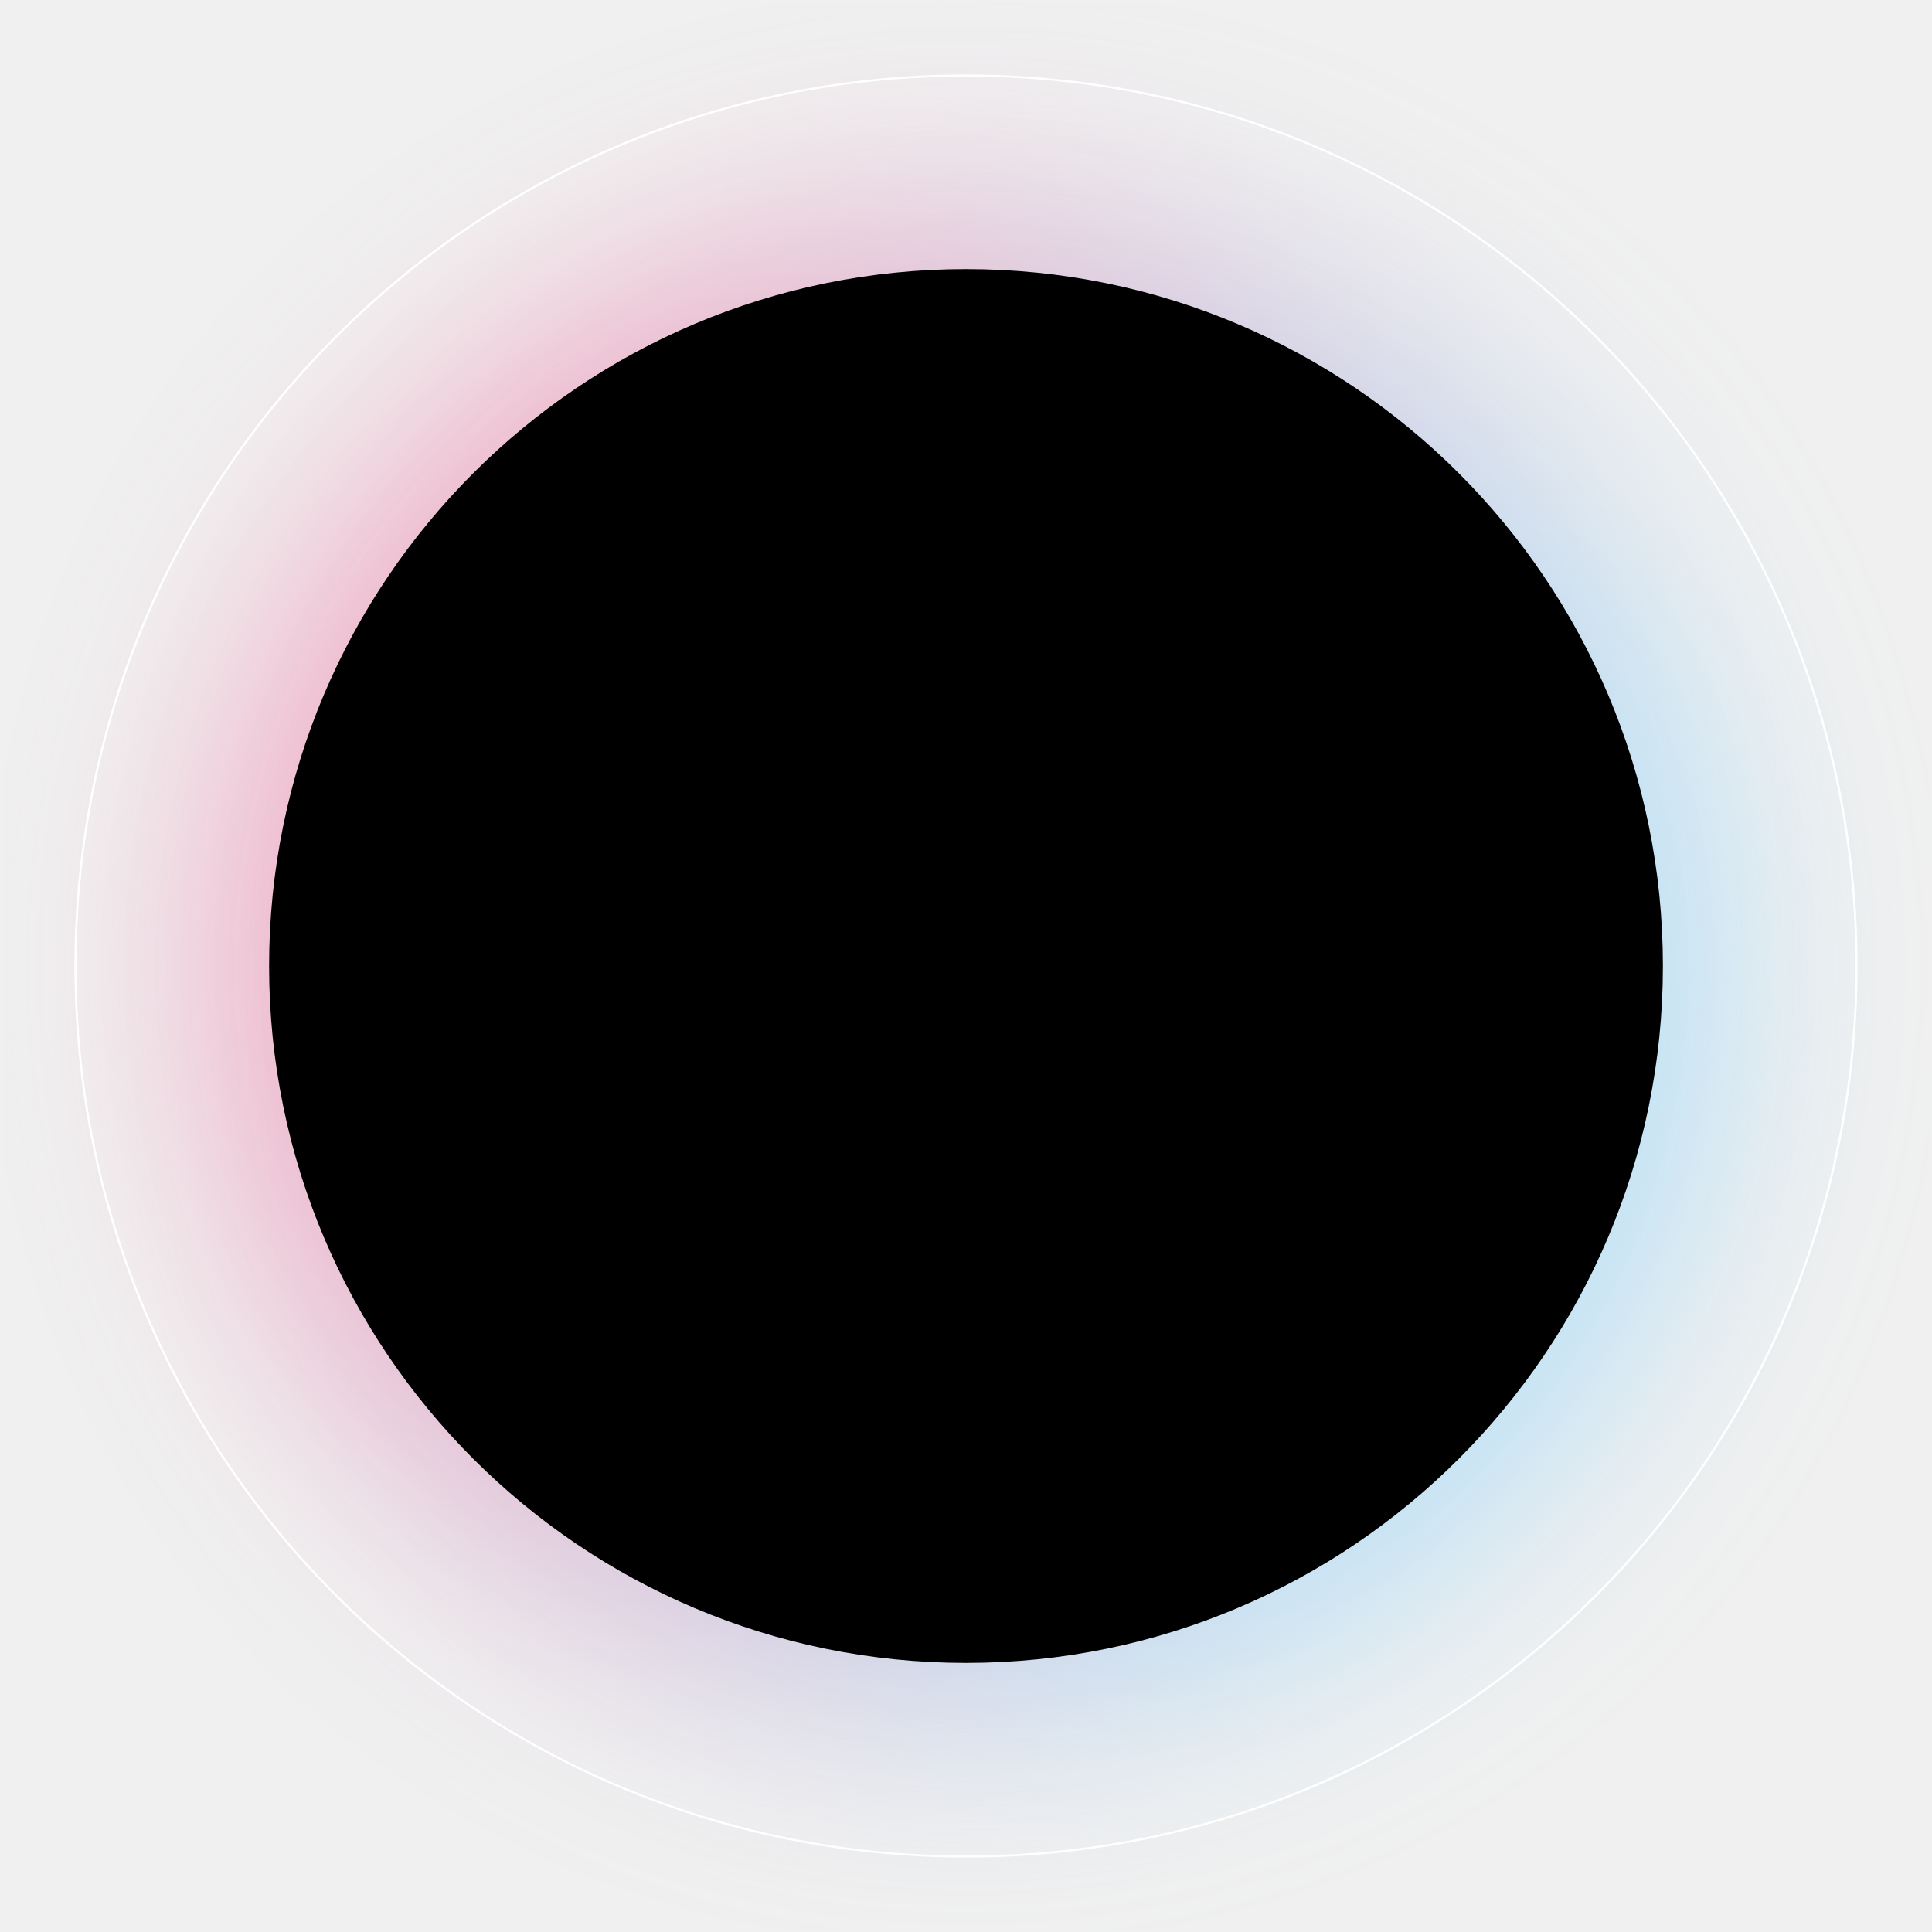
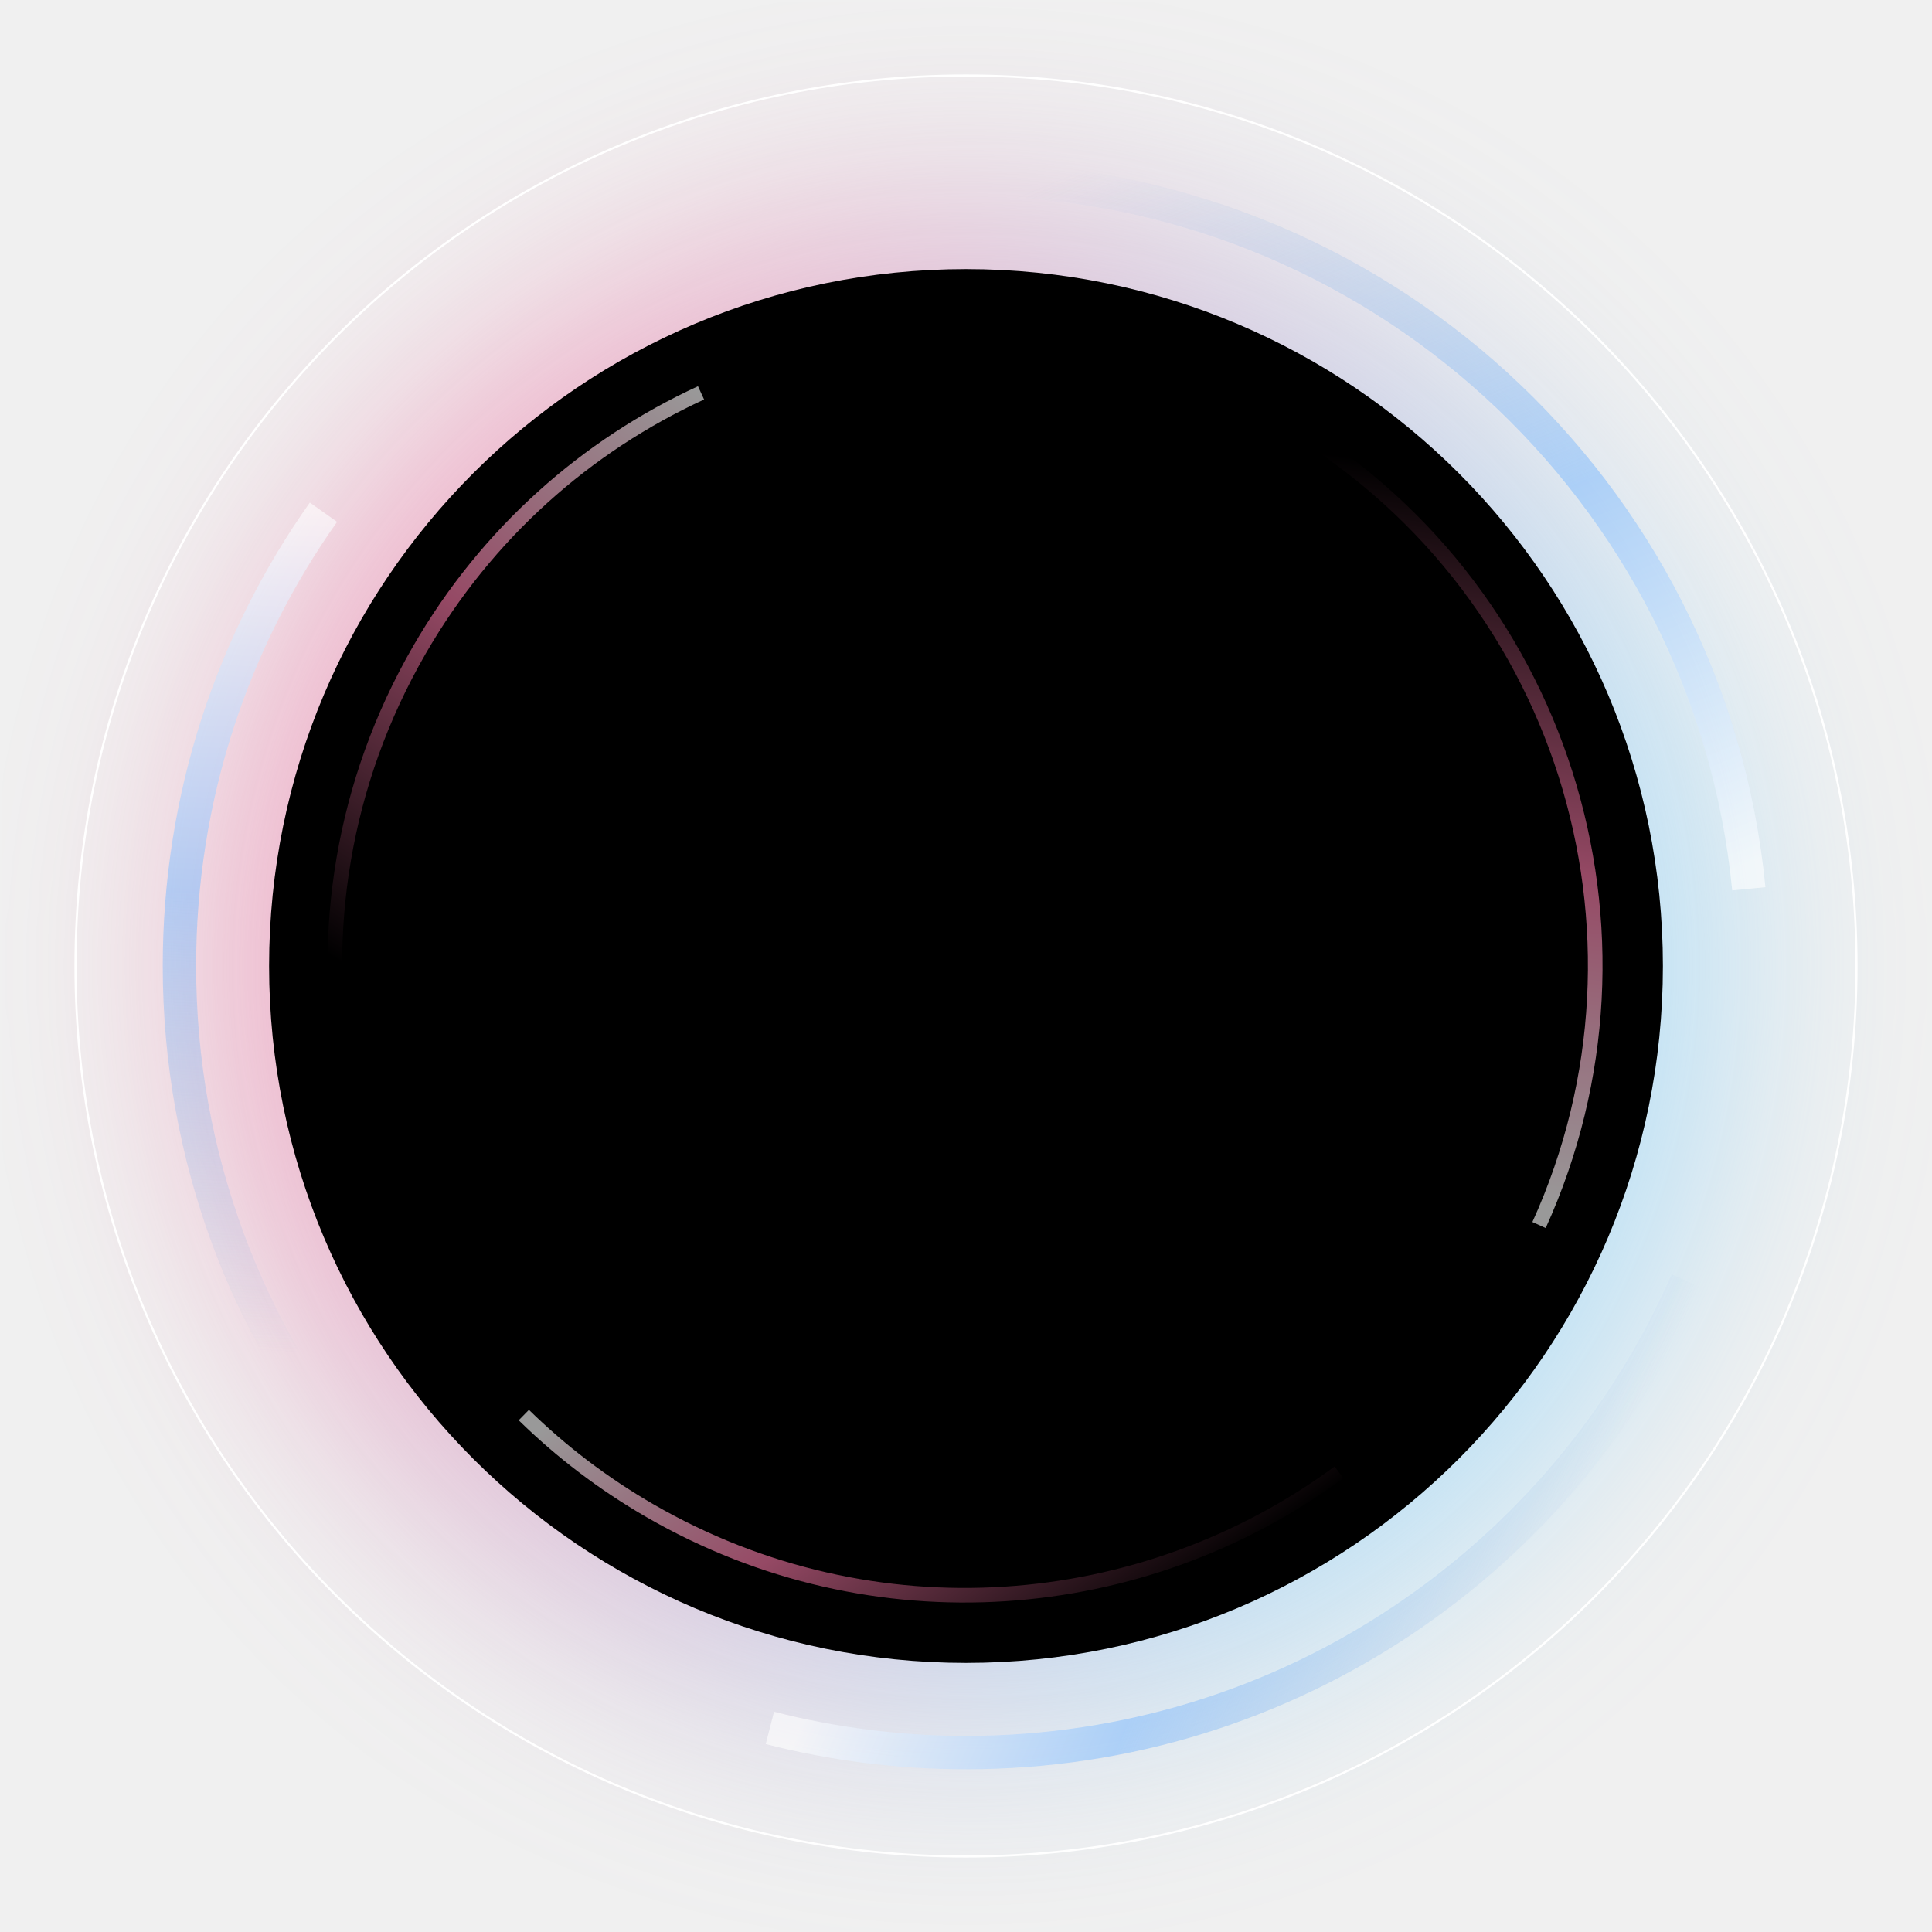
<svg xmlns="http://www.w3.org/2000/svg" width="926" height="926" viewBox="0 0 926 926" fill="none">
-   <g opacity="0.4" filter="url(#filter0_f_349_9)">
-     <ellipse cx="463" cy="463" rx="363.993" ry="363.993" transform="rotate(15.9489 463 463)" fill="url(#paint0_linear_349_9)" />
+   <g opacity="0.4" filter="url(#filter0_f_349_7)">
+     <ellipse cx="463" cy="463" rx="363.993" ry="363.993" transform="rotate(15.9489 463 463)" fill="url(#paint0_linear_349_7)" />
  </g>
  <circle cx="463.001" cy="463" r="334.022" fill="black" />
  <circle cx="463.001" cy="463" r="426.814" stroke="white" />
+   <path d="M613.54 201C749.324 279.395 801.198 447.31 737.656 587.153" stroke="url(#paint1_linear_349_7)" stroke-opacity="0.6" stroke-width="7" />
+   <path d="M251.059 678.234C268.816 695.62 289.024 711.08 311.539 724.079C418.733 785.968 548.098 774.672 641.776 705.695" stroke="url(#paint2_linear_349_7)" stroke-opacity="0.6" stroke-width="7" />
+   <path d="M336.003 188.3C281.226 213.517 233.446 255.342 201 311.54C164.104 375.445 153.219 447.23 165.06 514.636" stroke="url(#paint3_linear_349_7)" stroke-opacity="0.6" stroke-width="7" />
+   <path d="M463 86C658.727 86 819.617 235.154 838.207 426" stroke="url(#paint4_linear_349_7)" stroke-opacity="0.6" stroke-width="16" />
+   <path d="M369 828.187C399.049 835.899 430.546 840 463 840C617.517 840 750.322 747.042 808.543 614" stroke="url(#paint5_linear_349_7)" stroke-opacity="0.6" stroke-width="16" />
+   <path d="M155.029 245.5C111.549 306.954 86 381.993 86 463C86 555.118 119.038 639.519 173.912 705" stroke="url(#paint6_linear_349_7)" stroke-opacity="0.6" stroke-width="16" />
  <defs>
-     <filter id="filter0_f_349_9" x="0.912" y="0.913" width="924.175" height="924.174" filterUnits="userSpaceOnUse" color-interpolation-filters="sRGB">
+     <filter id="filter0_f_349_7" x="0.912" y="0.913" width="924.175" height="924.174" filterUnits="userSpaceOnUse" color-interpolation-filters="sRGB">
      <feFlood flood-opacity="0" result="BackgroundImageFix" />
      <feBlend mode="normal" in="SourceGraphic" in2="BackgroundImageFix" result="shape" />
-       <feGaussianBlur stdDeviation="49" result="effect1_foregroundBlur_349_9" />
+       <feGaussianBlur stdDeviation="49" result="effect1_foregroundBlur_349_7" />
    </filter>
-     <linearGradient id="paint0_linear_349_9" x1="222.394" y1="179.209" x2="740.573" y2="224.249" gradientUnits="userSpaceOnUse">
+     <linearGradient id="paint0_linear_349_7" x1="222.394" y1="179.209" x2="740.573" y2="224.249" gradientUnits="userSpaceOnUse">
      <stop stop-color="#ED4F8C" />
      <stop offset="1" stop-color="#68C9FF" />
    </linearGradient>
+     <linearGradient id="paint1_linear_349_7" x1="750.311" y1="580.122" x2="795.281" y2="238.367" gradientUnits="userSpaceOnUse">
+       <stop stop-color="white" />
+       <stop offset="0.464" stop-color="#F97AA8" />
+       <stop offset="1" stop-color="#F97AA8" stop-opacity="0" />
+     </linearGradient>
+     <linearGradient id="paint2_linear_349_7" x1="259.151" y1="685.046" x2="404.081" y2="884.698" gradientUnits="userSpaceOnUse">
+       <stop stop-color="white" />
+       <stop offset="0.464" stop-color="#F97AA8" />
+       <stop offset="1" stop-color="#F97AA8" stop-opacity="0" />
+     </linearGradient>
+     <linearGradient id="paint3_linear_349_7" x1="334.449" y1="186.94" x2="157.426" y2="457.504" gradientUnits="userSpaceOnUse">
+       <stop stop-color="white" />
+       <stop offset="0.46" stop-color="#F97AA8" />
+       <stop offset="1" stop-color="#F97AA8" stop-opacity="0" />
+     </linearGradient>
+     <linearGradient id="paint4_linear_349_7" x1="847.5" y1="410.5" x2="682.803" y2="12.959" gradientUnits="userSpaceOnUse">
+       <stop stop-color="white" />
+       <stop offset="0.464" stop-color="#8BC0FC" />
+       <stop offset="1" stop-color="#85AFE0" stop-opacity="0" />
+     </linearGradient>
+     <linearGradient id="paint5_linear_349_7" x1="382" y1="830.5" x2="663.3" y2="955.883" gradientUnits="userSpaceOnUse">
+       <stop stop-color="white" />
+       <stop offset="0.464" stop-color="#8BC0FC" />
+       <stop offset="1" stop-color="#85AFE0" stop-opacity="0" />
+     </linearGradient>
+     <linearGradient id="paint6_linear_349_7" x1="152.5" y1="245" x2="129.999" y2="648" gradientUnits="userSpaceOnUse">
+       <stop stop-color="white" />
+       <stop offset="0.46" stop-color="#8BC0FC" />
+       <stop offset="1" stop-color="#85AFE0" stop-opacity="0" />
+     </linearGradient>
  </defs>
</svg>
